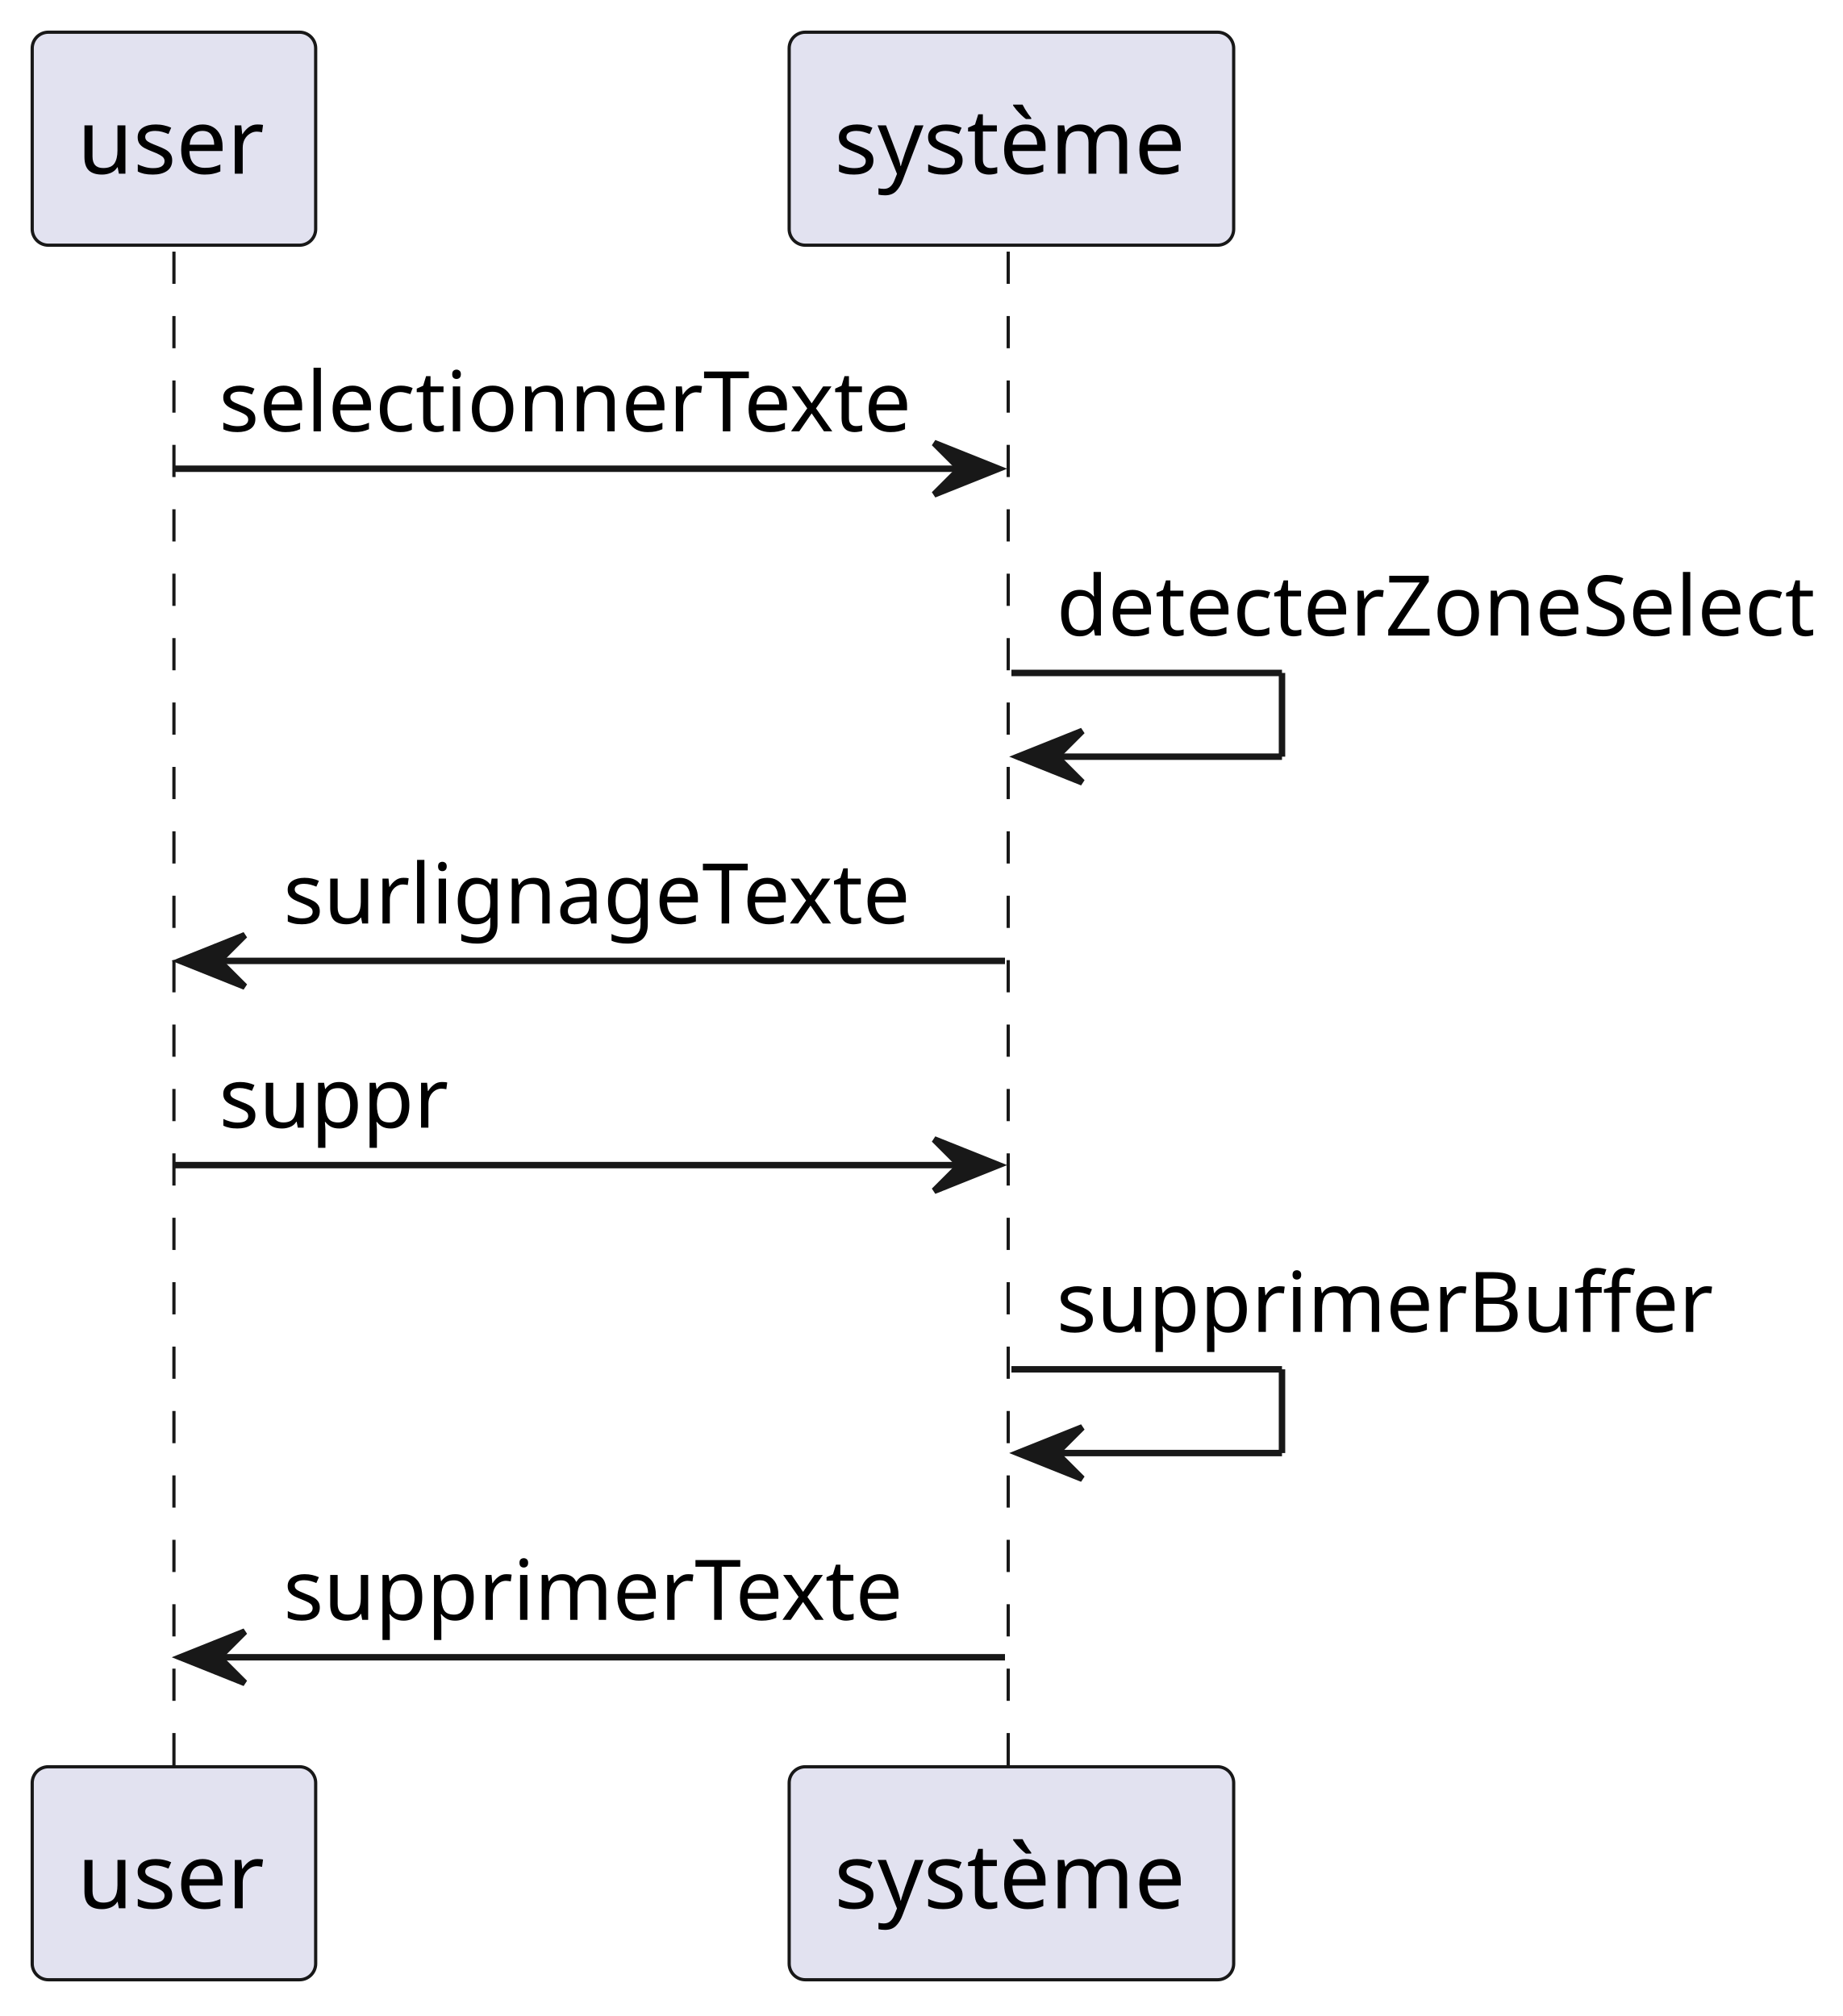
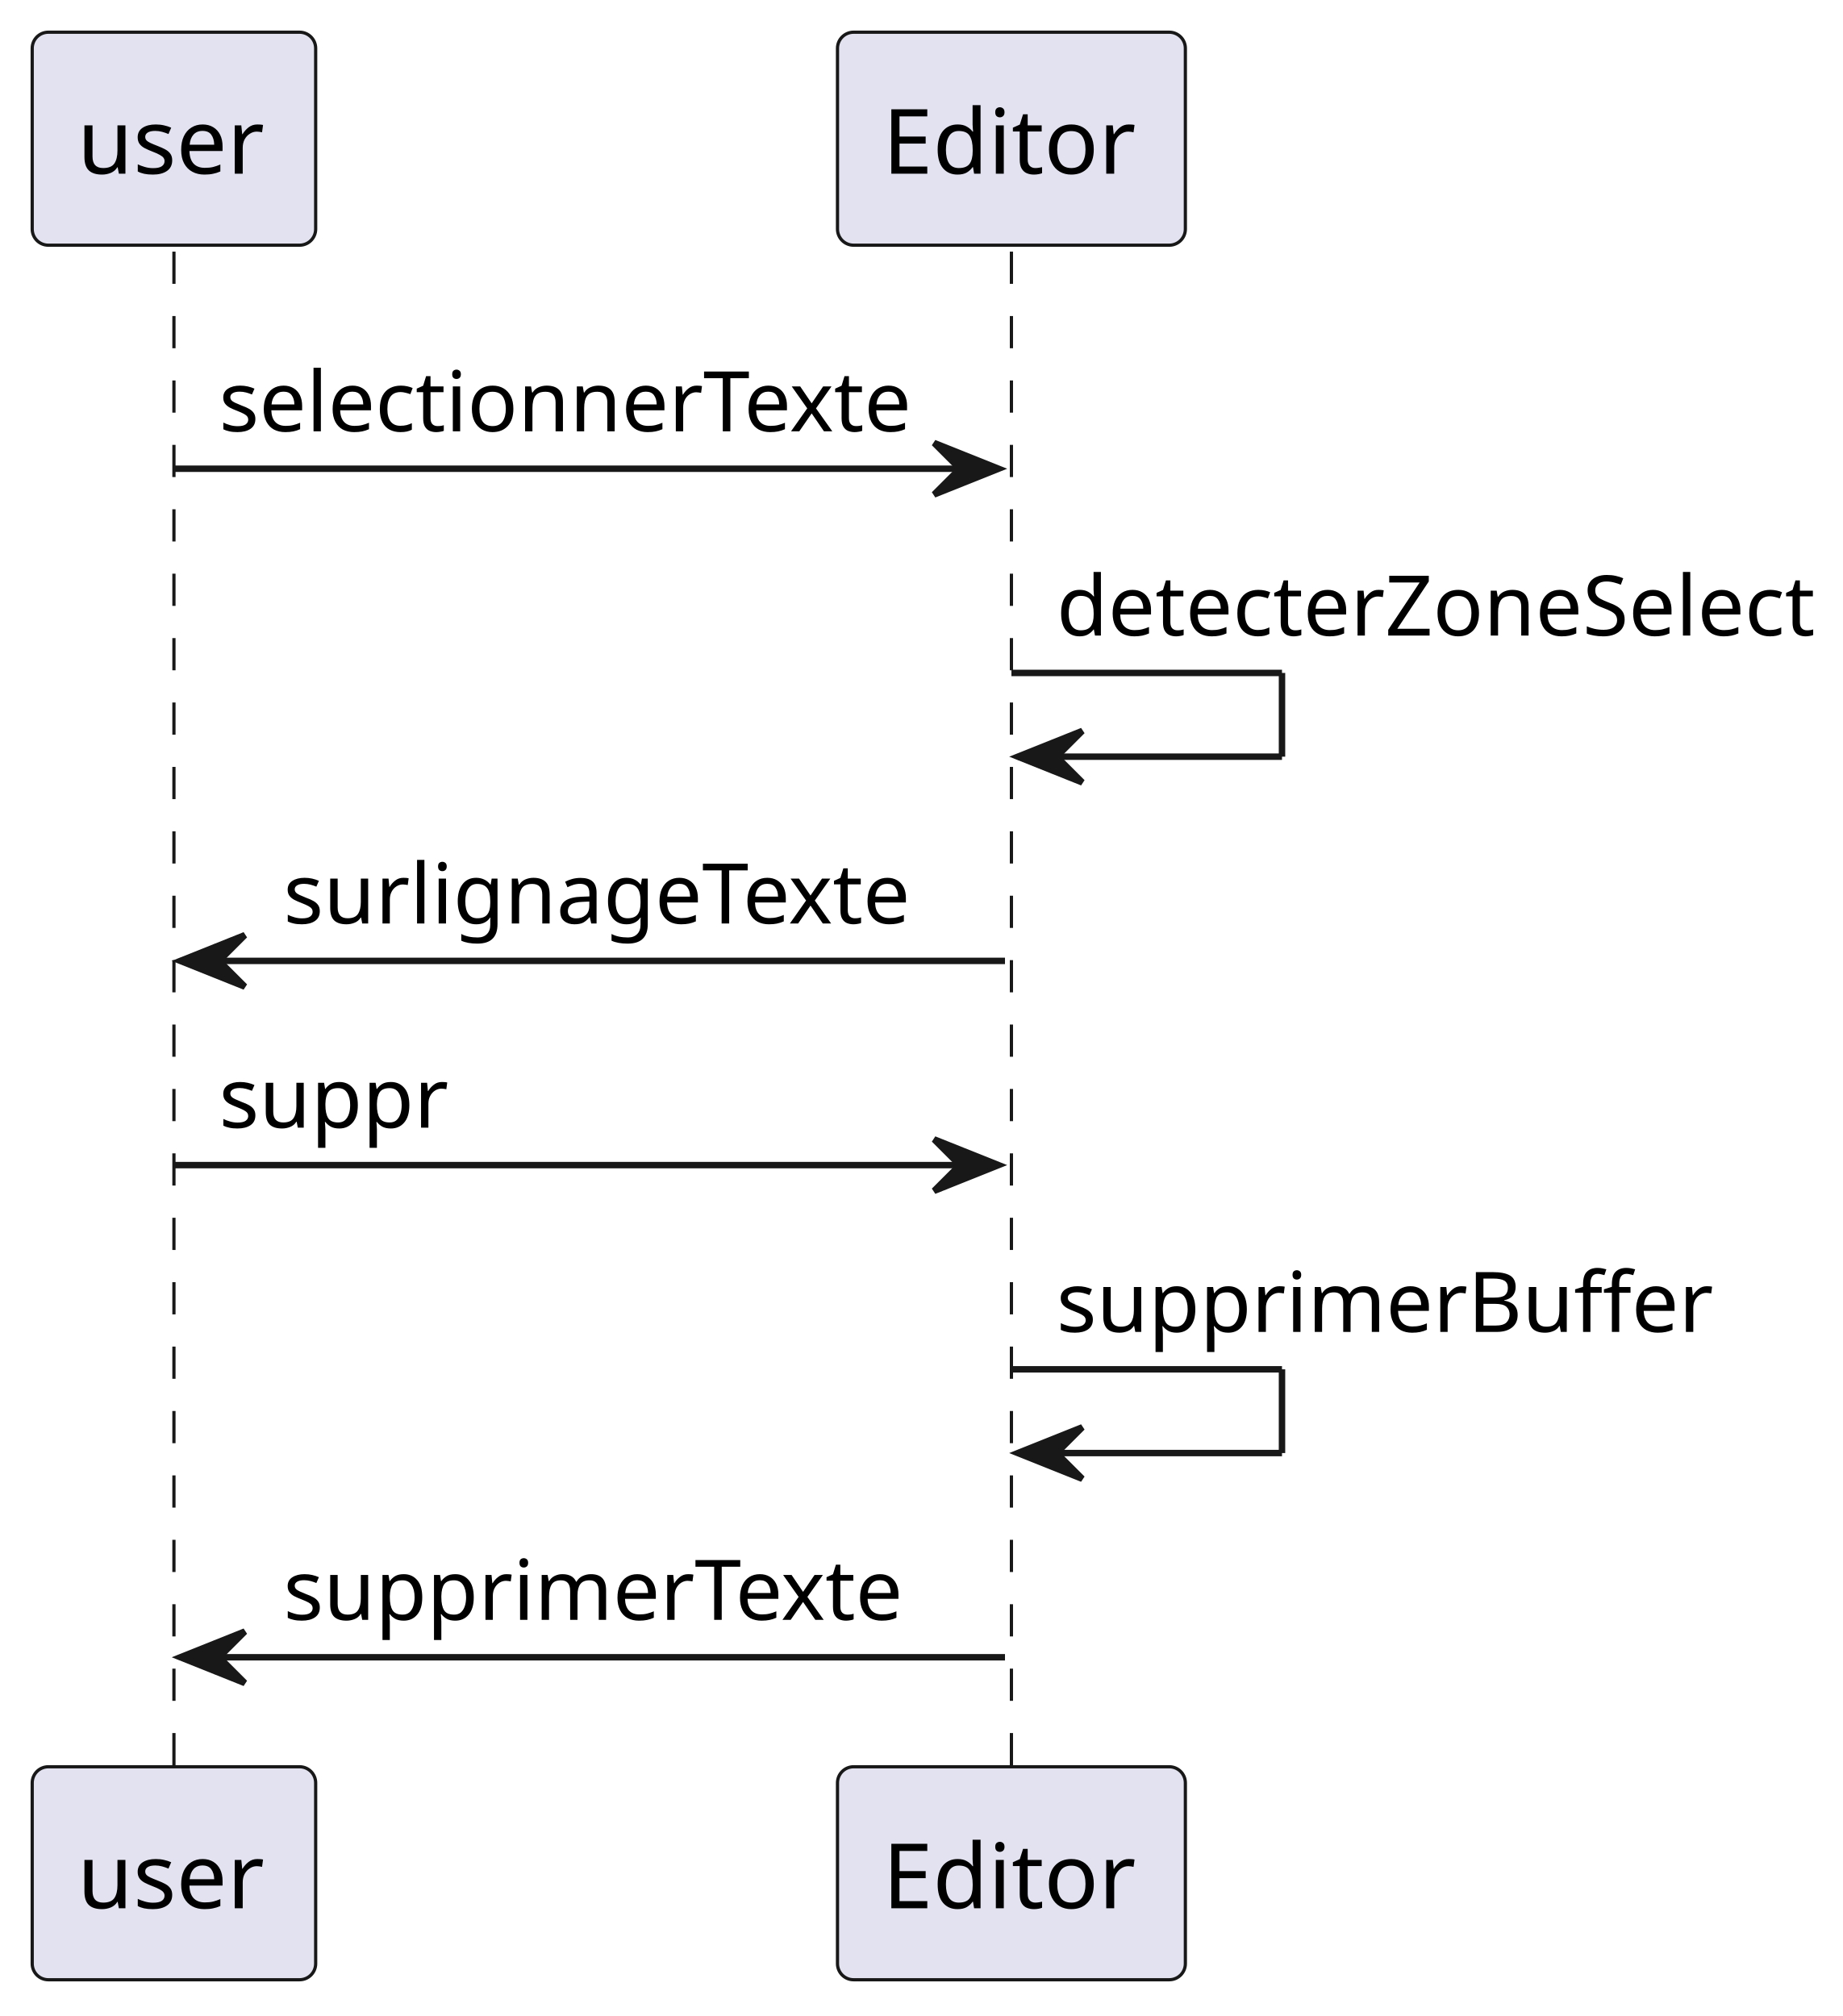
<svg xmlns="http://www.w3.org/2000/svg" contentStyleType="text/css" height="313px" preserveAspectRatio="none" style="width:286px;height:313px;background:#FFFFFF;" version="1.1" viewBox="0 0 286 313" width="286px" zoomAndPan="magnify">
  <defs />
  <g>
    <line style="stroke:#181818;stroke-width:0.5;stroke-dasharray:5.0,5.0;" x1="27" x2="27" y1="39.068" y2="275.304" />
-     <line style="stroke:#181818;stroke-width:0.5;stroke-dasharray:5.0,5.0;" x1="156.5" x2="156.5" y1="39.068" y2="275.304" />
+     <line style="stroke:#181818;stroke-width:0.5;stroke-dasharray:5.0,5.0;" x1="157" x2="157" y1="39.068" y2="275.304" />
    <rect fill="#E2E2F0" height="33.068" rx="2.5" ry="2.5" style="stroke:#181818;stroke-width:0.5;" width="44" x="5" y="5" />
    <text fill="#000000" font-family="sans-serif" font-size="14" lengthAdjust="spacing" textLength="30" x="12" y="26.966">user</text>
    <rect fill="#E2E2F0" height="33.068" rx="2.5" ry="2.5" style="stroke:#181818;stroke-width:0.5;" width="44" x="5" y="274.304" />
    <text fill="#000000" font-family="sans-serif" font-size="14" lengthAdjust="spacing" textLength="30" x="12" y="296.27">user</text>
-     <rect fill="#E2E2F0" height="33.068" rx="2.5" ry="2.5" style="stroke:#181818;stroke-width:0.5;" width="69" x="122.5" y="5" />
-     <text fill="#000000" font-family="sans-serif" font-size="14" lengthAdjust="spacing" textLength="55" x="129.5" y="26.966">système</text>
-     <rect fill="#E2E2F0" height="33.068" rx="2.5" ry="2.5" style="stroke:#181818;stroke-width:0.5;" width="69" x="122.5" y="274.304" />
-     <text fill="#000000" font-family="sans-serif" font-size="14" lengthAdjust="spacing" textLength="55" x="129.5" y="296.27">système</text>
+     <rect fill="#E2E2F0" height="33.068" rx="2.5" ry="2.5" style="stroke:#181818;stroke-width:0.5;" width="54" x="130" y="5" />
+     <text fill="#000000" font-family="sans-serif" font-size="14" lengthAdjust="spacing" textLength="40" x="137" y="26.966">Editor</text>
+     <rect fill="#E2E2F0" height="33.068" rx="2.5" ry="2.5" style="stroke:#181818;stroke-width:0.5;" width="54" x="130" y="274.304" />
+     <text fill="#000000" font-family="sans-serif" font-size="14" lengthAdjust="spacing" textLength="40" x="137" y="296.27">Editor</text>
    <polygon fill="#181818" points="145,68.774,155,72.774,145,76.774,149,72.774" style="stroke:#181818;stroke-width:1.0;" />
    <line style="stroke:#181818;stroke-width:1.0;" x1="27" x2="151" y1="72.774" y2="72.774" />
    <text fill="#000000" font-family="sans-serif" font-size="13" lengthAdjust="spacing" textLength="106" x="34" y="66.965">selectionnerTexte</text>
    <line style="stroke:#181818;stroke-width:1.0;" x1="157" x2="199" y1="104.48" y2="104.48" />
    <line style="stroke:#181818;stroke-width:1.0;" x1="199" x2="199" y1="104.48" y2="117.48" />
    <line style="stroke:#181818;stroke-width:1.0;" x1="158" x2="199" y1="117.48" y2="117.48" />
    <polygon fill="#181818" points="168,113.48,158,117.48,168,121.48,164,117.48" style="stroke:#181818;stroke-width:1.0;" />
    <text fill="#000000" font-family="sans-serif" font-size="13" lengthAdjust="spacing" textLength="115" x="164" y="98.671">detecterZoneSelect</text>
    <polygon fill="#181818" points="38,145.186,28,149.186,38,153.186,34,149.186" style="stroke:#181818;stroke-width:1.0;" />
    <line style="stroke:#181818;stroke-width:1.0;" x1="32" x2="156" y1="149.186" y2="149.186" />
    <text fill="#000000" font-family="sans-serif" font-size="13" lengthAdjust="spacing" textLength="96" x="44" y="143.377">surlignageTexte</text>
    <polygon fill="#181818" points="145,176.892,155,180.892,145,184.892,149,180.892" style="stroke:#181818;stroke-width:1.0;" />
    <line style="stroke:#181818;stroke-width:1.0;" x1="27" x2="151" y1="180.892" y2="180.892" />
    <text fill="#000000" font-family="sans-serif" font-size="13" lengthAdjust="spacing" textLength="35" x="34" y="175.083">suppr</text>
    <line style="stroke:#181818;stroke-width:1.0;" x1="157" x2="199" y1="212.598" y2="212.598" />
    <line style="stroke:#181818;stroke-width:1.0;" x1="199" x2="199" y1="212.598" y2="225.598" />
    <line style="stroke:#181818;stroke-width:1.0;" x1="158" x2="199" y1="225.598" y2="225.598" />
    <polygon fill="#181818" points="168,221.598,158,225.598,168,229.598,164,225.598" style="stroke:#181818;stroke-width:1.0;" />
    <text fill="#000000" font-family="sans-serif" font-size="13" lengthAdjust="spacing" textLength="98" x="164" y="206.789">supprimerBuffer</text>
    <polygon fill="#181818" points="38,253.304,28,257.304,38,261.304,34,257.304" style="stroke:#181818;stroke-width:1.0;" />
    <line style="stroke:#181818;stroke-width:1.0;" x1="32" x2="156" y1="257.304" y2="257.304" />
    <text fill="#000000" font-family="sans-serif" font-size="13" lengthAdjust="spacing" textLength="95" x="44" y="251.495">supprimerTexte</text>
  </g>
</svg>
